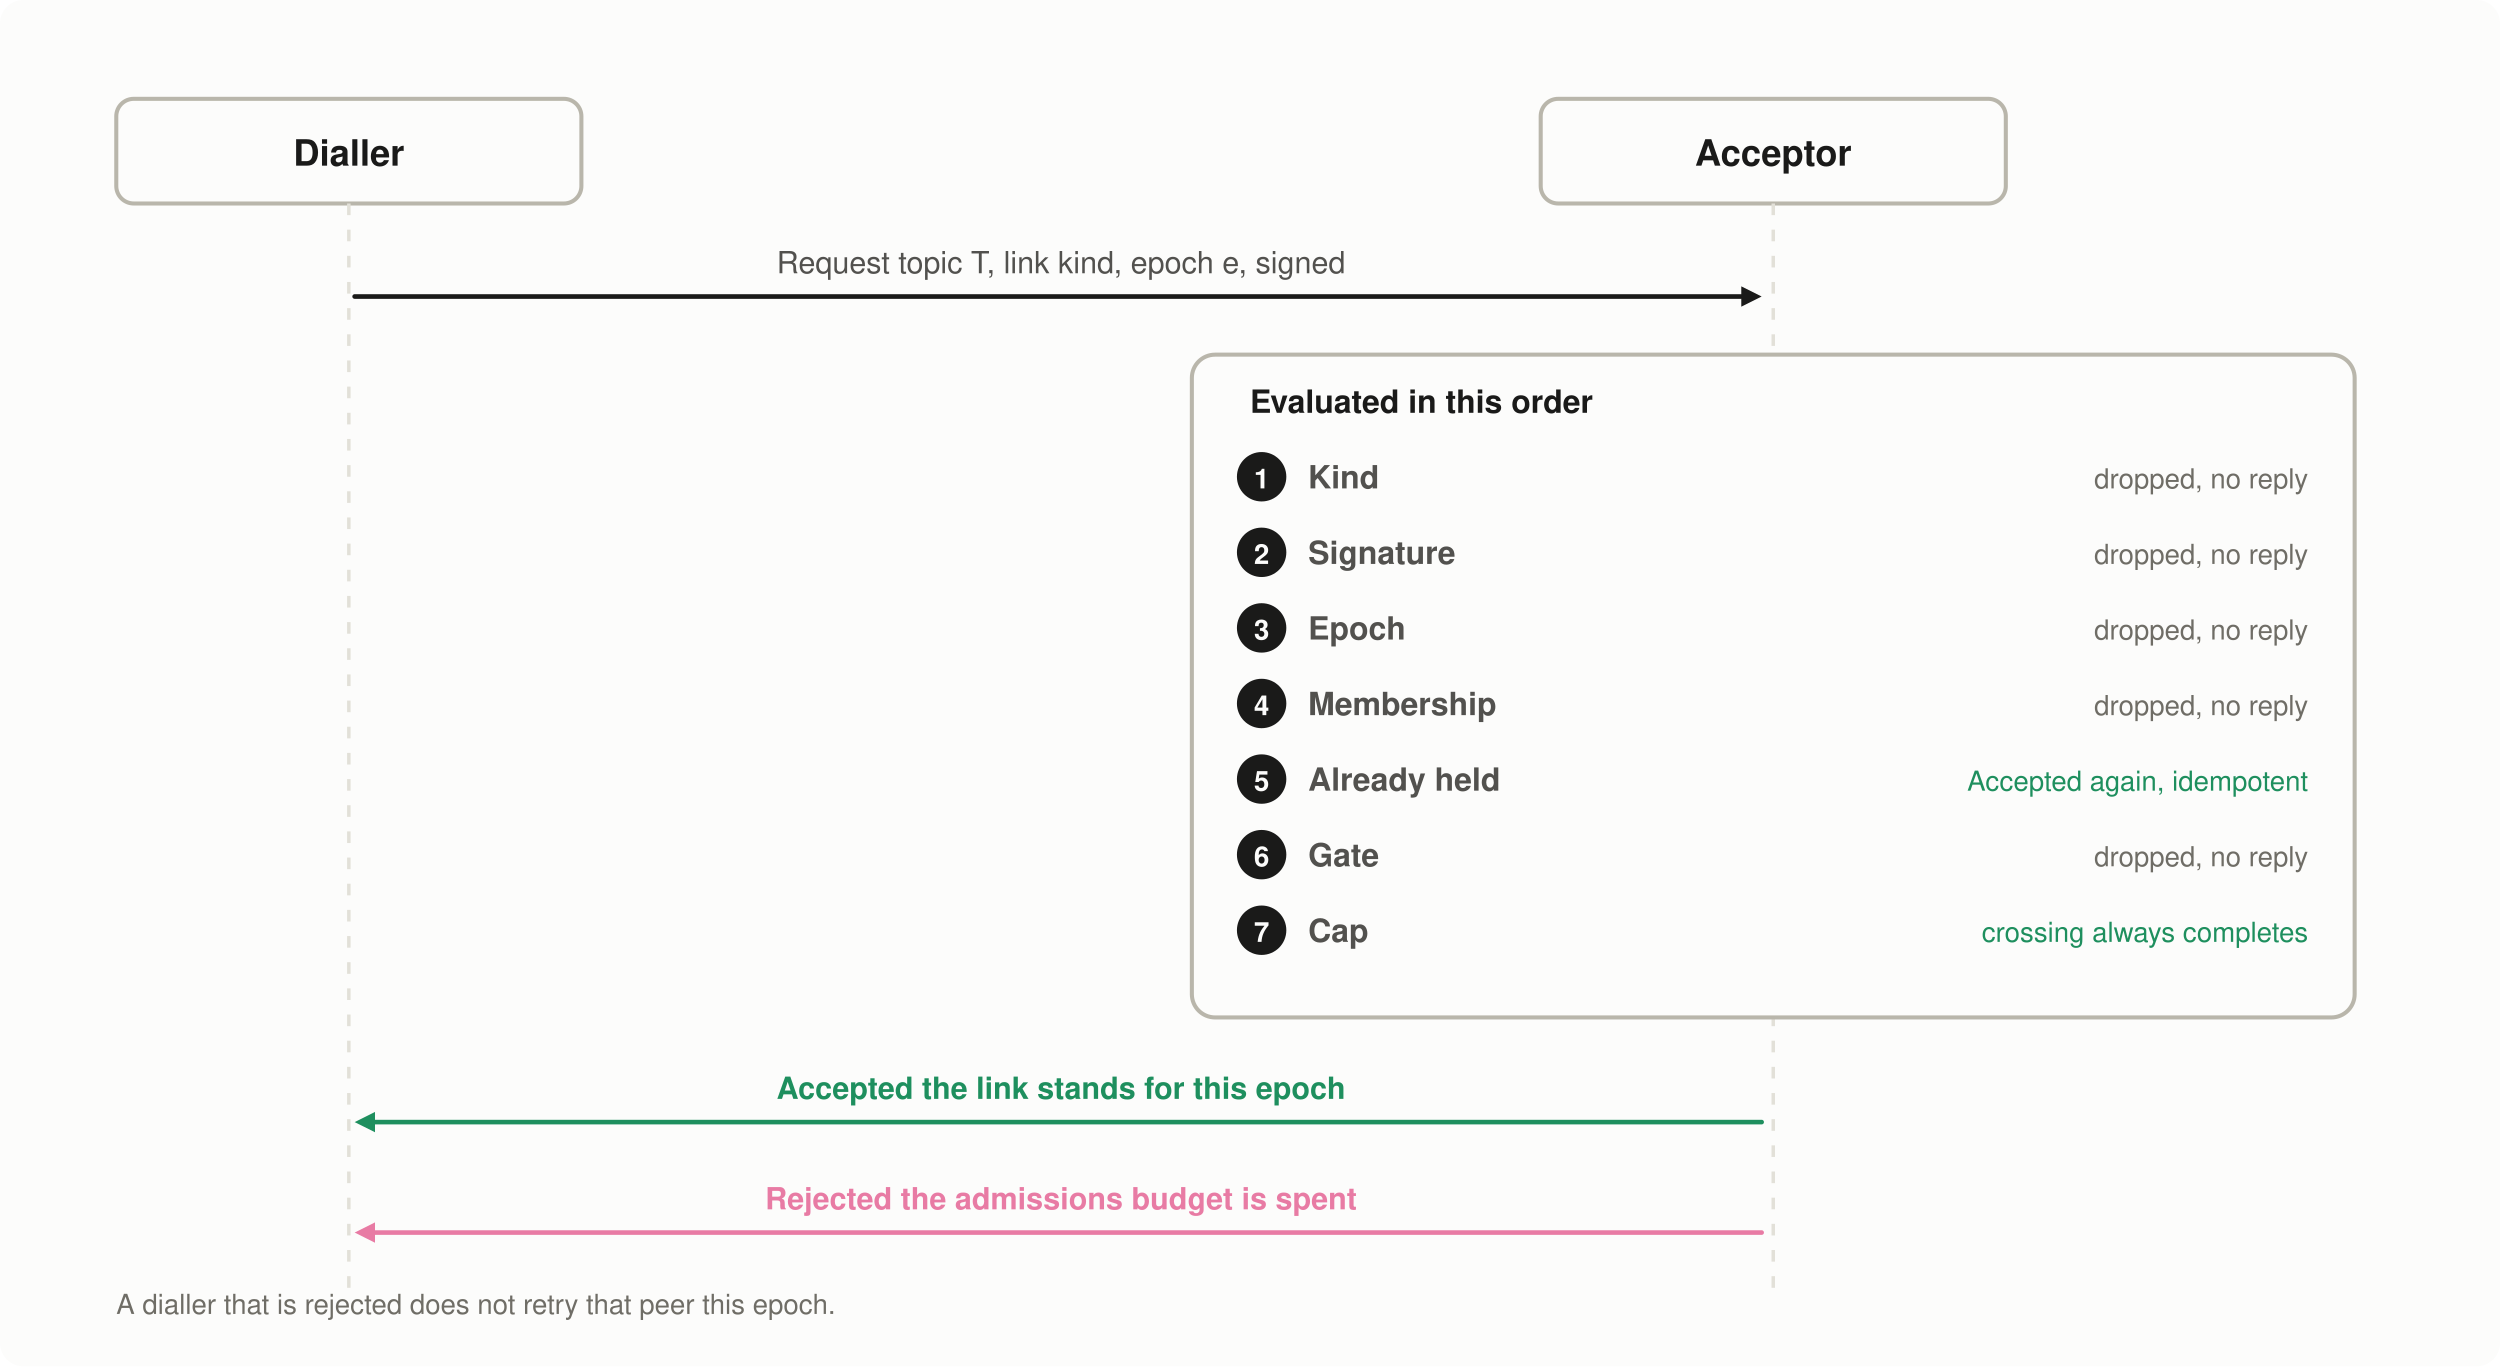
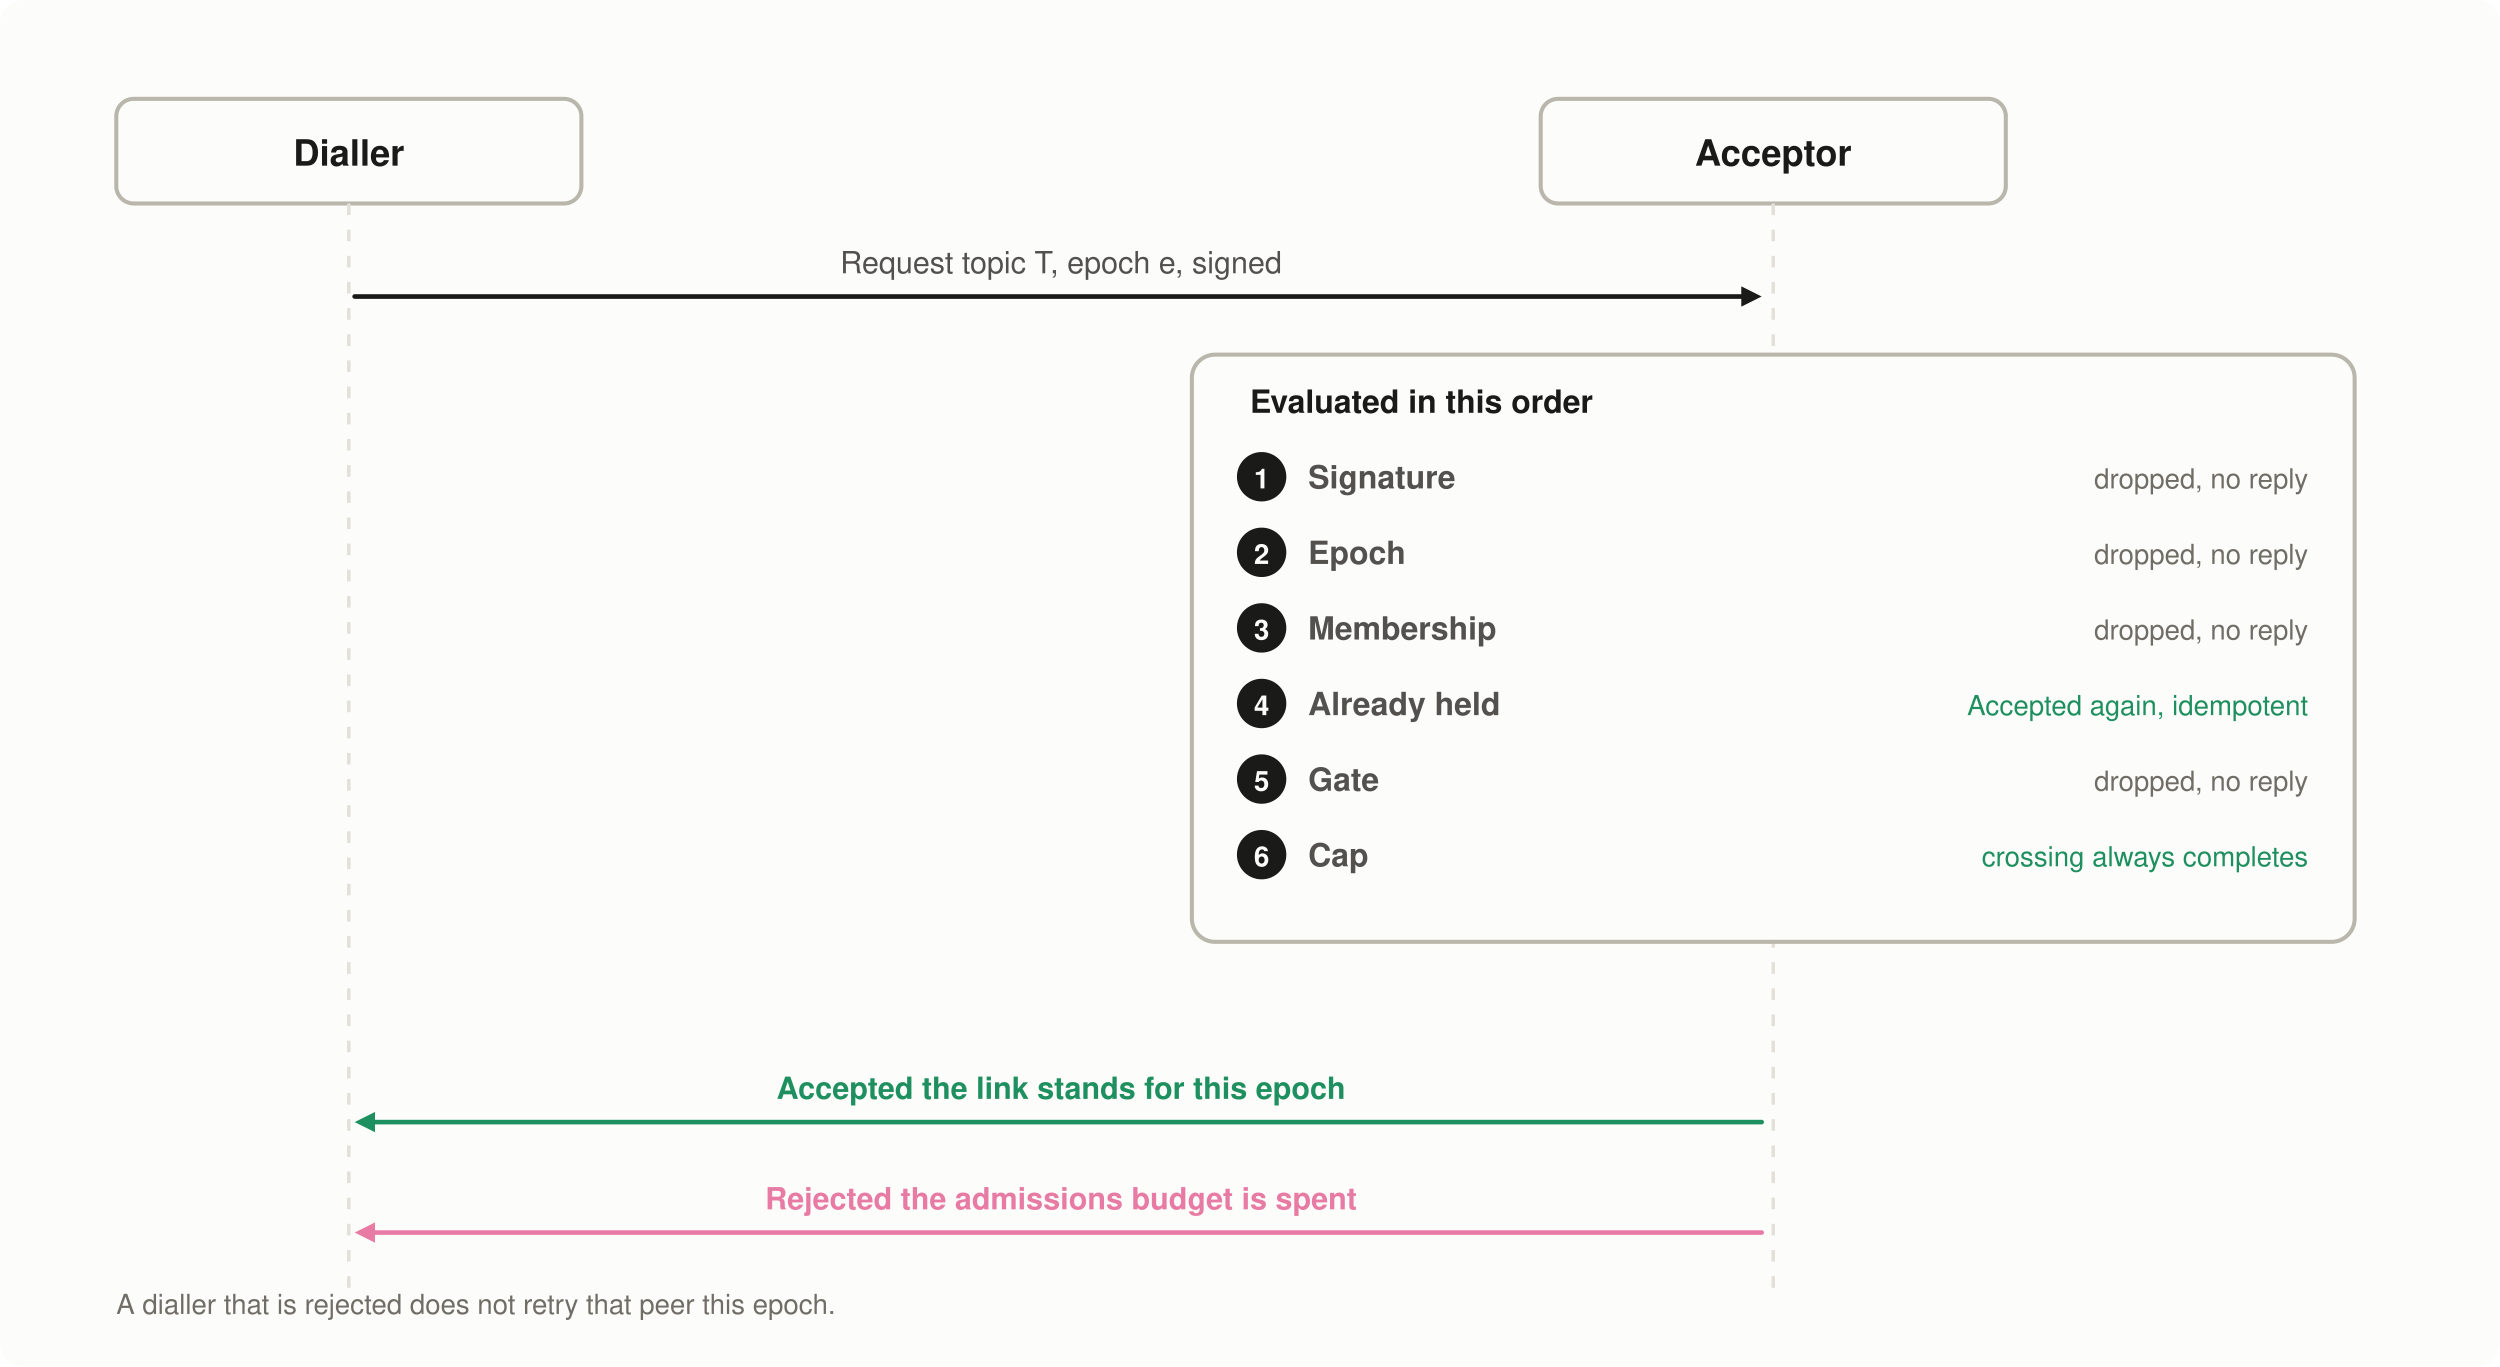
<svg xmlns="http://www.w3.org/2000/svg" viewBox="0 0 860 470" width="860" height="470" role="img" aria-labelledby="t d">
  <rect width="860" height="470" rx="8" fill="#fcfcfb" />
  <rect x="40.0" y="34.0" width="160.0" height="36.0" rx="6" fill="#fcfcfb" stroke="#b9b6ab" stroke-width="1.4" />
  <text x="120.0" y="57.0" font-size="12.5" fill="#1a1a19" font-family="-apple-system,BlinkMacSystemFont,Segoe UI,Helvetica,Arial,sans-serif" text-anchor="middle" font-weight="600">Dialler</text>
  <line x1="120.0" y1="70.0" x2="120.0" y2="448.0" stroke="#e2e0d8" stroke-width="1.2" stroke-dasharray="4 5" />
  <rect x="530.0" y="34.0" width="160.0" height="36.0" rx="6" fill="#fcfcfb" stroke="#b9b6ab" stroke-width="1.4" />
  <text x="610.0" y="57.0" font-size="12.5" fill="#1a1a19" font-family="-apple-system,BlinkMacSystemFont,Segoe UI,Helvetica,Arial,sans-serif" text-anchor="middle" font-weight="600">Acceptor</text>
  <line x1="610.0" y1="70.0" x2="610.0" y2="448.0" stroke="#e2e0d8" stroke-width="1.2" stroke-dasharray="4 5" />
  <line x1="122.0" y1="102.0" x2="599.0" y2="102.0" stroke="#1a1a19" stroke-width="1.6" stroke-linecap="round" />
  <polygon points="606.0,102.0 599.0,105.5 599.0,98.5" fill="#1a1a19" />
-   <text x="365.0" y="94.0" font-size="10.5" fill="#52514e" font-family="-apple-system,BlinkMacSystemFont,Segoe UI,Helvetica,Arial,sans-serif" text-anchor="middle">Request   topic T, link kind, epoch e, signed</text>
-   <rect x="410.0" y="122.0" width="400.0" height="228.0" rx="8" fill="#fcfcfb" stroke="#b9b6ab" stroke-width="1.4" />
+   <text x="365.0" y="94.0" font-size="10.5" fill="#52514e" font-family="-apple-system,BlinkMacSystemFont,Segoe UI,Helvetica,Arial,sans-serif" text-anchor="middle">Request   topic T, epoch e, signed</text>
+   <rect x="410.0" y="122.0" width="400.0" height="202.0" rx="8" fill="#fcfcfb" stroke="#b9b6ab" stroke-width="1.4" />
  <text x="430.0" y="142.0" font-size="11" fill="#1a1a19" font-family="-apple-system,BlinkMacSystemFont,Segoe UI,Helvetica,Arial,sans-serif" font-weight="600">Evaluated in this order</text>
  <circle cx="434.0" cy="164.0" r="8.5" fill="#1a1a19" stroke="#1a1a19" stroke-width="0" />
  <text x="434.0" y="168.0" font-size="9.5" fill="#fcfcfb" font-family="-apple-system,BlinkMacSystemFont,Segoe UI,Helvetica,Arial,sans-serif" text-anchor="middle" font-weight="700">1</text>
-   <text x="450.0" y="168.0" font-size="11" fill="#52514e" font-family="-apple-system,BlinkMacSystemFont,Segoe UI,Helvetica,Arial,sans-serif" font-weight="600">Kind</text>
+   <text x="450.0" y="168.0" font-size="11" fill="#52514e" font-family="-apple-system,BlinkMacSystemFont,Segoe UI,Helvetica,Arial,sans-serif" font-weight="600">Signature</text>
  <text x="794.0" y="168.0" font-size="9.5" fill="#6f6d66" font-family="-apple-system,BlinkMacSystemFont,Segoe UI,Helvetica,Arial,sans-serif" text-anchor="end">dropped, no reply</text>
  <circle cx="434.0" cy="190.0" r="8.5" fill="#1a1a19" stroke="#1a1a19" stroke-width="0" />
  <text x="434.0" y="194.0" font-size="9.5" fill="#fcfcfb" font-family="-apple-system,BlinkMacSystemFont,Segoe UI,Helvetica,Arial,sans-serif" text-anchor="middle" font-weight="700">2</text>
-   <text x="450.0" y="194.0" font-size="11" fill="#52514e" font-family="-apple-system,BlinkMacSystemFont,Segoe UI,Helvetica,Arial,sans-serif" font-weight="600">Signature</text>
+   <text x="450.0" y="194.0" font-size="11" fill="#52514e" font-family="-apple-system,BlinkMacSystemFont,Segoe UI,Helvetica,Arial,sans-serif" font-weight="600">Epoch</text>
  <text x="794.0" y="194.0" font-size="9.5" fill="#6f6d66" font-family="-apple-system,BlinkMacSystemFont,Segoe UI,Helvetica,Arial,sans-serif" text-anchor="end">dropped, no reply</text>
  <circle cx="434.0" cy="216.0" r="8.5" fill="#1a1a19" stroke="#1a1a19" stroke-width="0" />
  <text x="434.0" y="220.0" font-size="9.5" fill="#fcfcfb" font-family="-apple-system,BlinkMacSystemFont,Segoe UI,Helvetica,Arial,sans-serif" text-anchor="middle" font-weight="700">3</text>
-   <text x="450.0" y="220.0" font-size="11" fill="#52514e" font-family="-apple-system,BlinkMacSystemFont,Segoe UI,Helvetica,Arial,sans-serif" font-weight="600">Epoch</text>
+   <text x="450.0" y="220.0" font-size="11" fill="#52514e" font-family="-apple-system,BlinkMacSystemFont,Segoe UI,Helvetica,Arial,sans-serif" font-weight="600">Membership</text>
  <text x="794.0" y="220.0" font-size="9.5" fill="#6f6d66" font-family="-apple-system,BlinkMacSystemFont,Segoe UI,Helvetica,Arial,sans-serif" text-anchor="end">dropped, no reply</text>
  <circle cx="434.0" cy="242.0" r="8.5" fill="#1a1a19" stroke="#1a1a19" stroke-width="0" />
  <text x="434.0" y="246.0" font-size="9.5" fill="#fcfcfb" font-family="-apple-system,BlinkMacSystemFont,Segoe UI,Helvetica,Arial,sans-serif" text-anchor="middle" font-weight="700">4</text>
-   <text x="450.0" y="246.0" font-size="11" fill="#52514e" font-family="-apple-system,BlinkMacSystemFont,Segoe UI,Helvetica,Arial,sans-serif" font-weight="600">Membership</text>
-   <text x="794.0" y="246.0" font-size="9.5" fill="#6f6d66" font-family="-apple-system,BlinkMacSystemFont,Segoe UI,Helvetica,Arial,sans-serif" text-anchor="end">dropped, no reply</text>
+   <text x="450.0" y="246.0" font-size="11" fill="#52514e" font-family="-apple-system,BlinkMacSystemFont,Segoe UI,Helvetica,Arial,sans-serif" font-weight="600">Already held</text>
+   <text x="794.0" y="246.0" font-size="9.5" fill="#1e8f5e" font-family="-apple-system,BlinkMacSystemFont,Segoe UI,Helvetica,Arial,sans-serif" text-anchor="end">Accepted again, idempotent</text>
  <circle cx="434.0" cy="268.0" r="8.5" fill="#1a1a19" stroke="#1a1a19" stroke-width="0" />
  <text x="434.0" y="272.0" font-size="9.5" fill="#fcfcfb" font-family="-apple-system,BlinkMacSystemFont,Segoe UI,Helvetica,Arial,sans-serif" text-anchor="middle" font-weight="700">5</text>
-   <text x="450.0" y="272.0" font-size="11" fill="#52514e" font-family="-apple-system,BlinkMacSystemFont,Segoe UI,Helvetica,Arial,sans-serif" font-weight="600">Already held</text>
-   <text x="794.0" y="272.0" font-size="9.5" fill="#1e8f5e" font-family="-apple-system,BlinkMacSystemFont,Segoe UI,Helvetica,Arial,sans-serif" text-anchor="end">Accepted again, idempotent</text>
+   <text x="450.0" y="272.0" font-size="11" fill="#52514e" font-family="-apple-system,BlinkMacSystemFont,Segoe UI,Helvetica,Arial,sans-serif" font-weight="600">Gate</text>
+   <text x="794.0" y="272.0" font-size="9.5" fill="#6f6d66" font-family="-apple-system,BlinkMacSystemFont,Segoe UI,Helvetica,Arial,sans-serif" text-anchor="end">dropped, no reply</text>
  <circle cx="434.0" cy="294.0" r="8.5" fill="#1a1a19" stroke="#1a1a19" stroke-width="0" />
  <text x="434.0" y="298.0" font-size="9.5" fill="#fcfcfb" font-family="-apple-system,BlinkMacSystemFont,Segoe UI,Helvetica,Arial,sans-serif" text-anchor="middle" font-weight="700">6</text>
-   <text x="450.0" y="298.0" font-size="11" fill="#52514e" font-family="-apple-system,BlinkMacSystemFont,Segoe UI,Helvetica,Arial,sans-serif" font-weight="600">Gate</text>
-   <text x="794.0" y="298.0" font-size="9.5" fill="#6f6d66" font-family="-apple-system,BlinkMacSystemFont,Segoe UI,Helvetica,Arial,sans-serif" text-anchor="end">dropped, no reply</text>
-   <circle cx="434.0" cy="320.0" r="8.5" fill="#1a1a19" stroke="#1a1a19" stroke-width="0" />
-   <text x="434.0" y="324.0" font-size="9.5" fill="#fcfcfb" font-family="-apple-system,BlinkMacSystemFont,Segoe UI,Helvetica,Arial,sans-serif" text-anchor="middle" font-weight="700">7</text>
-   <text x="450.0" y="324.0" font-size="11" fill="#52514e" font-family="-apple-system,BlinkMacSystemFont,Segoe UI,Helvetica,Arial,sans-serif" font-weight="600">Cap</text>
-   <text x="794.0" y="324.0" font-size="9.5" fill="#1e8f5e" font-family="-apple-system,BlinkMacSystemFont,Segoe UI,Helvetica,Arial,sans-serif" text-anchor="end">crossing always completes</text>
+   <text x="450.0" y="298.0" font-size="11" fill="#52514e" font-family="-apple-system,BlinkMacSystemFont,Segoe UI,Helvetica,Arial,sans-serif" font-weight="600">Cap</text>
+   <text x="794.0" y="298.0" font-size="9.5" fill="#1e8f5e" font-family="-apple-system,BlinkMacSystemFont,Segoe UI,Helvetica,Arial,sans-serif" text-anchor="end">crossing always completes</text>
  <line x1="606.0" y1="386.0" x2="129.0" y2="386.0" stroke="#1e8f5e" stroke-width="1.6" stroke-linecap="round" />
  <polygon points="122.0,386.0 129.0,382.5 129.0,389.5" fill="#1e8f5e" />
  <text x="365.0" y="378.0" font-size="10.5" fill="#1e8f5e" font-family="-apple-system,BlinkMacSystemFont,Segoe UI,Helvetica,Arial,sans-serif" text-anchor="middle" font-weight="600">Accepted   the link stands for this epoch</text>
  <line x1="606.0" y1="424.0" x2="129.0" y2="424.0" stroke="#e87ba4" stroke-width="1.6" stroke-linecap="round" />
  <polygon points="122.0,424.0 129.0,420.5 129.0,427.5" fill="#e87ba4" />
  <text x="365.0" y="416.0" font-size="10.5" fill="#e87ba4" font-family="-apple-system,BlinkMacSystemFont,Segoe UI,Helvetica,Arial,sans-serif" text-anchor="middle" font-weight="600">Rejected   the admissions budget is spent</text>
  <text x="40.0" y="452.0" font-size="9.5" fill="#6f6d66" font-family="-apple-system,BlinkMacSystemFont,Segoe UI,Helvetica,Arial,sans-serif">A dialler that is rejected does not retry that peer this epoch.</text>
</svg>
